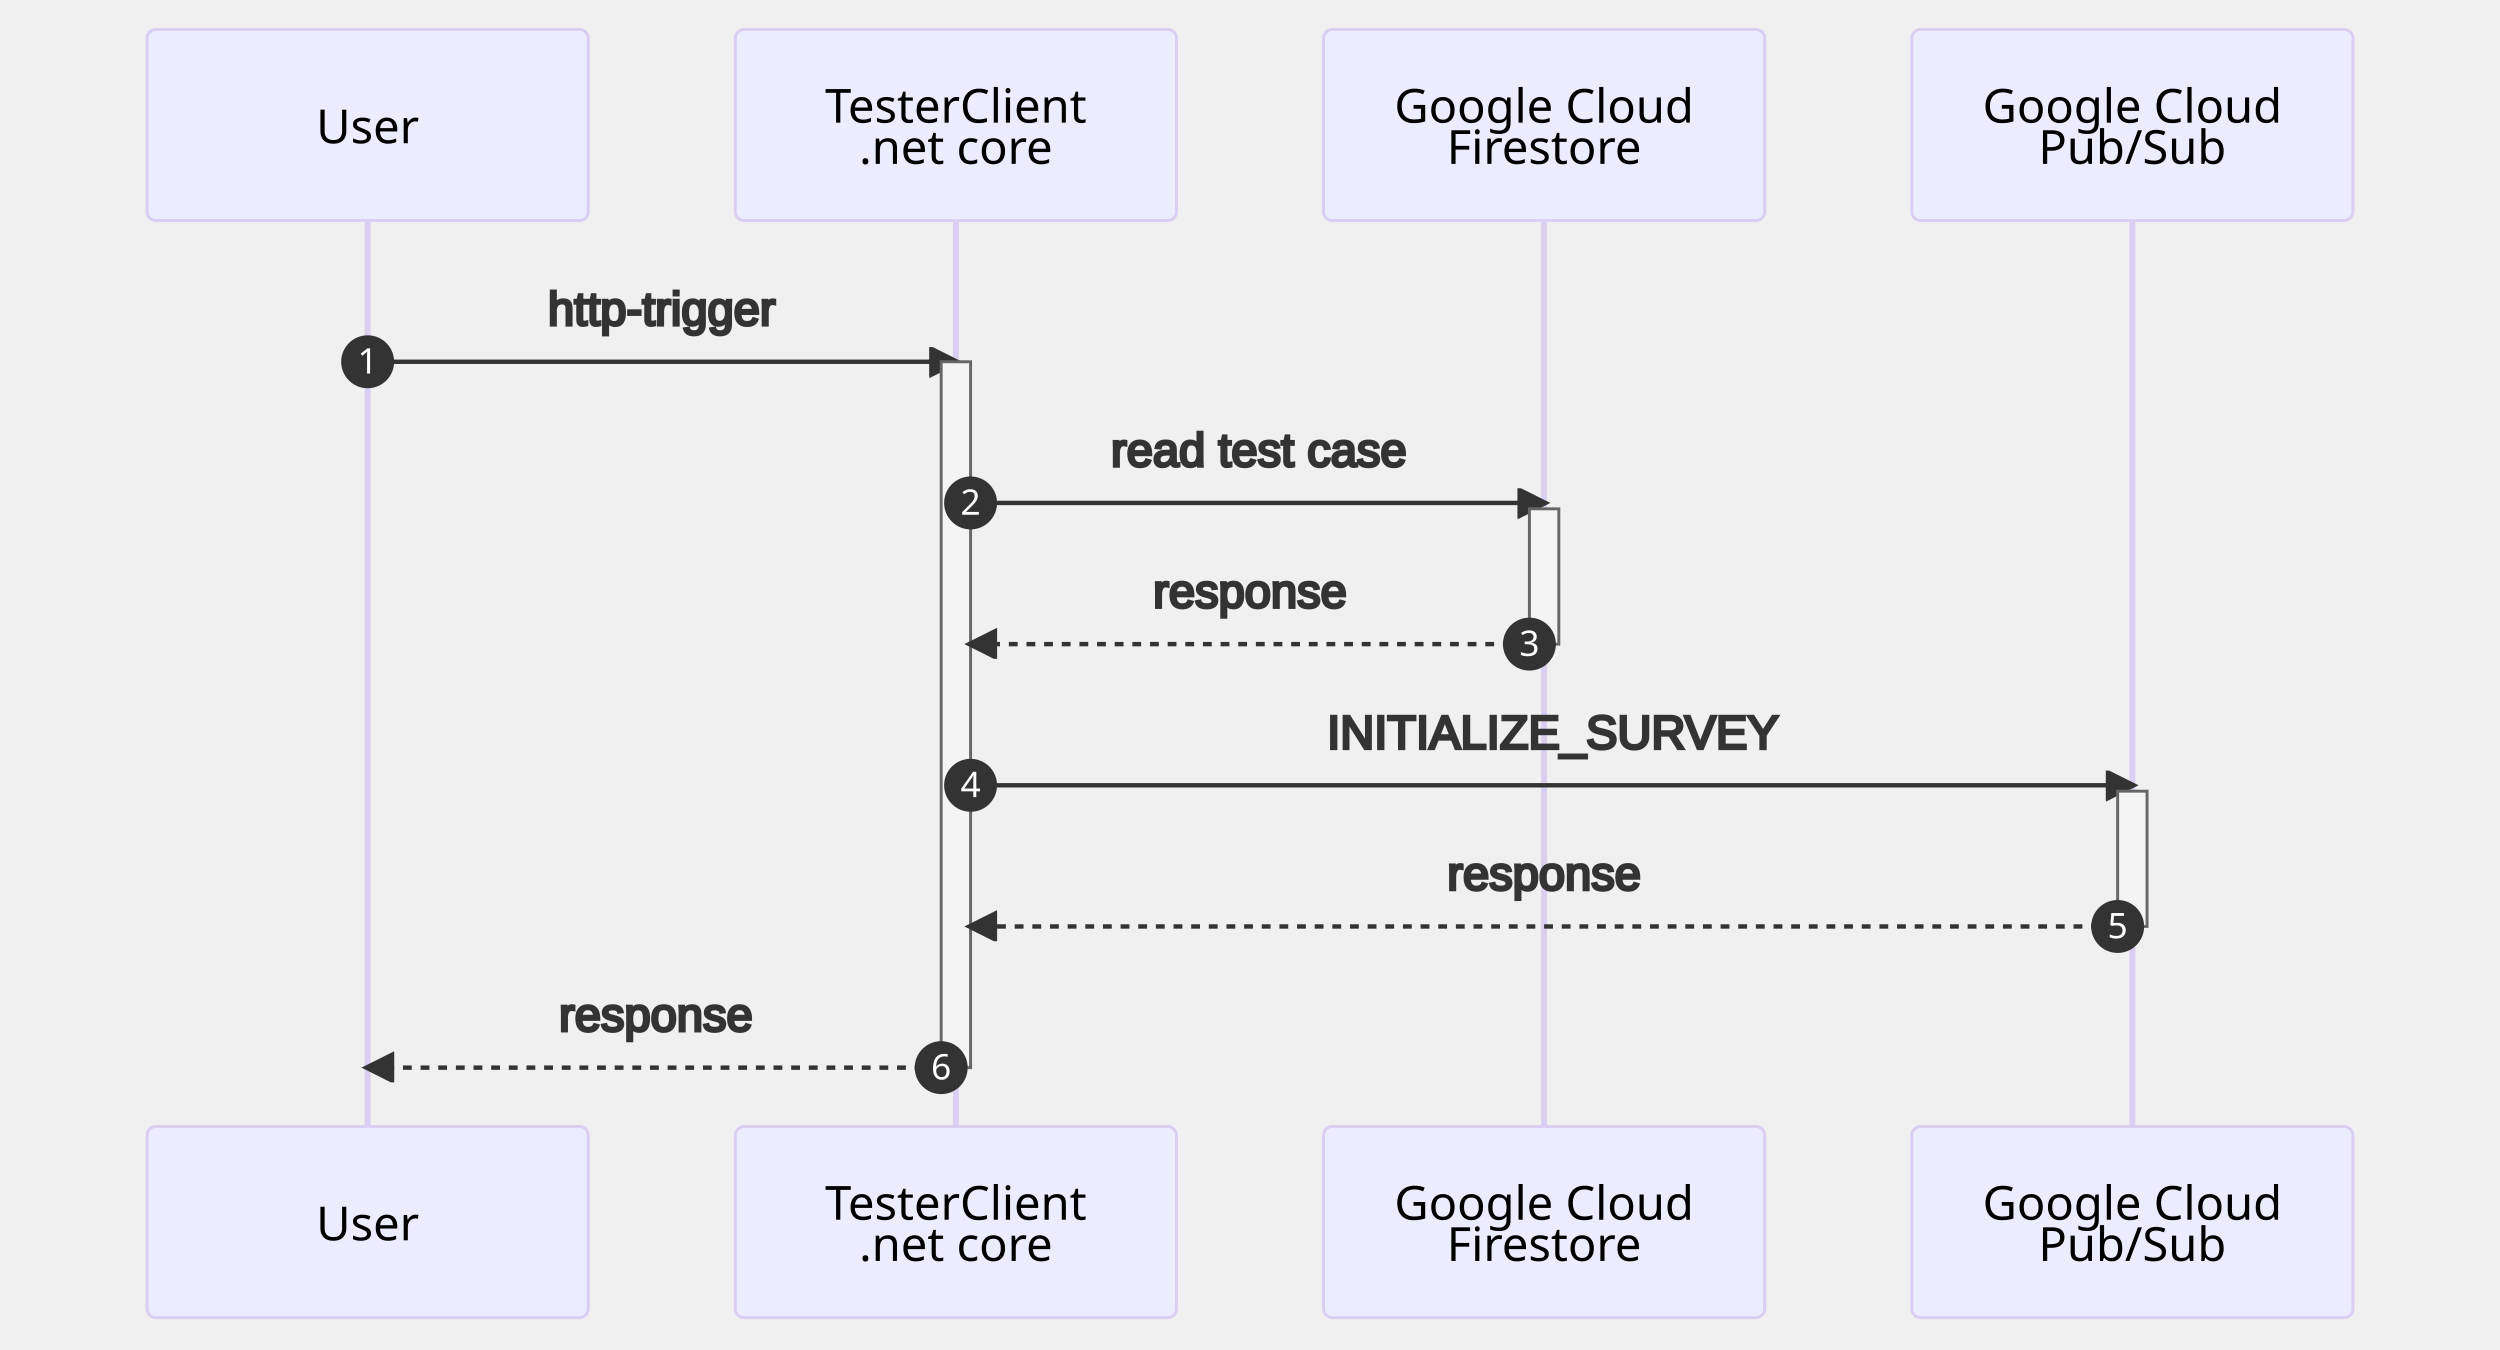
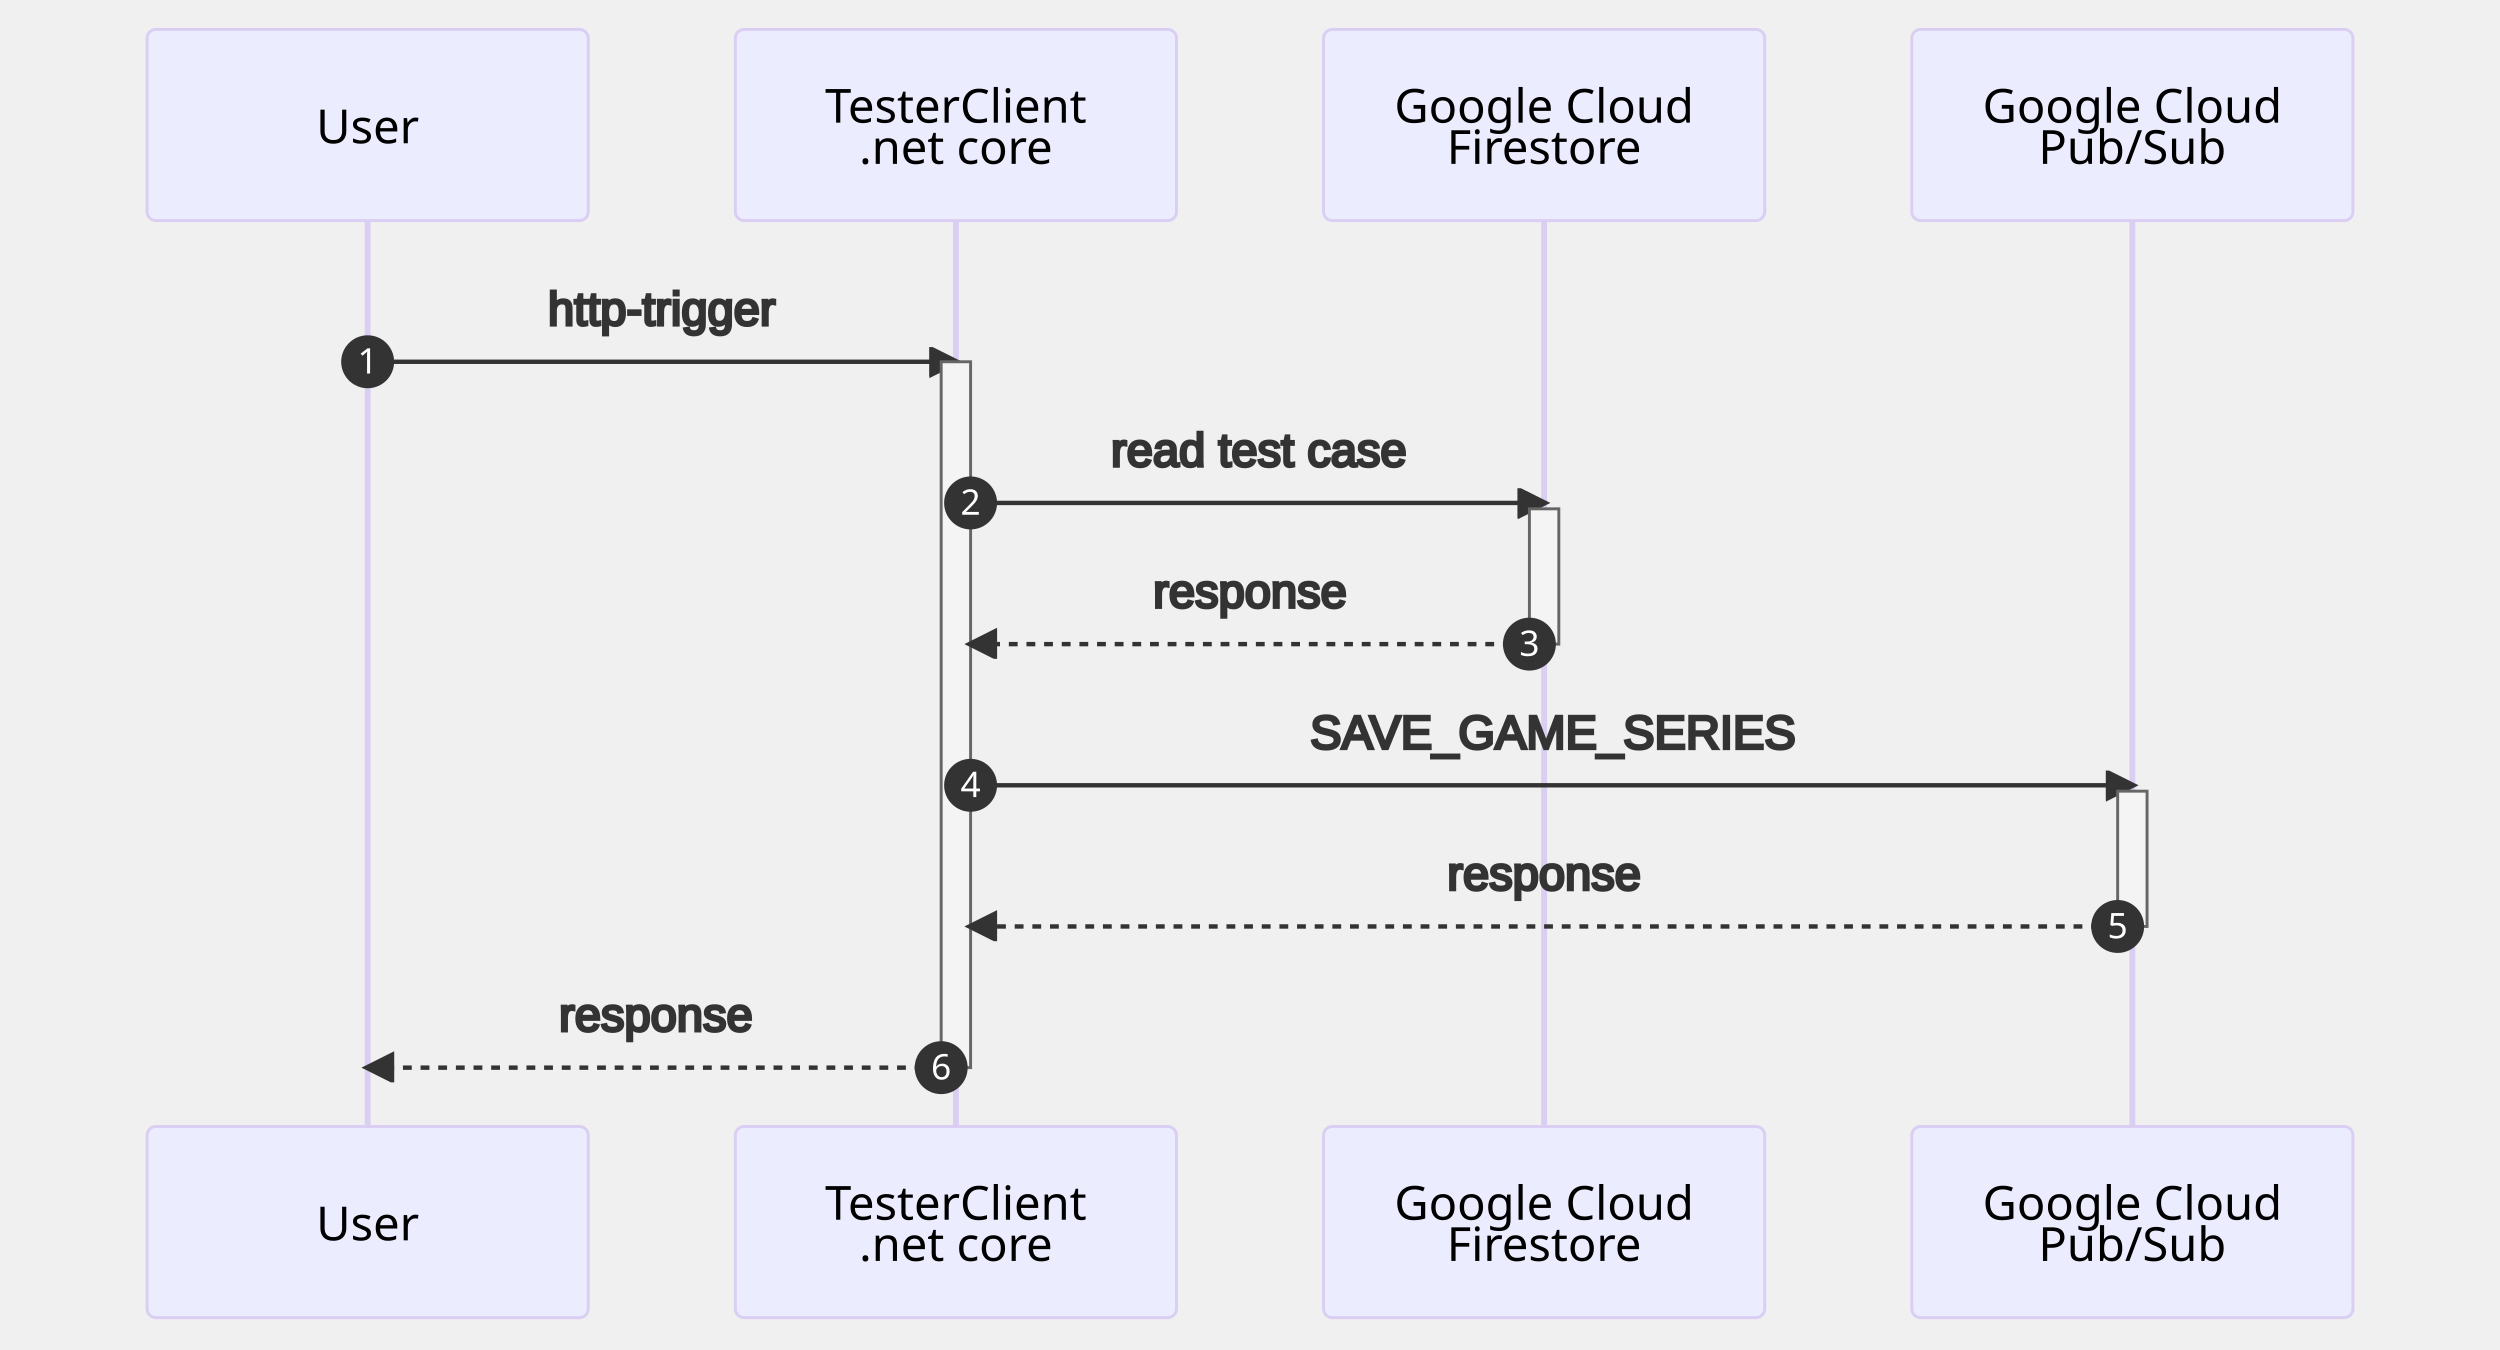
<svg xmlns="http://www.w3.org/2000/svg" id="graph-div" width="100%" height="459" style="max-width: 850px;" viewBox="-50 -10 850 459">
  <style>#graph-div {font-family:"trebuchet ms",verdana,arial,sans-serif;font-size:16px;fill:#333;}#graph-div .error-icon{fill:#552222;}#graph-div .error-text{fill:#552222;stroke:#552222;}#graph-div .edge-thickness-normal{stroke-width:2px;}#graph-div .edge-thickness-thick{stroke-width:3.5px;}#graph-div .edge-pattern-solid{stroke-dasharray:0;}#graph-div .edge-pattern-dashed{stroke-dasharray:3;}#graph-div .edge-pattern-dotted{stroke-dasharray:2;}#graph-div .marker{fill:#333333;stroke:#333333;}#graph-div .marker.cross{stroke:#333333;}#graph-div svg{font-family:"trebuchet ms",verdana,arial,sans-serif;font-size:16px;}#graph-div .actor{stroke:hsl(259.626, 59.777%, 87.902%);fill:#ECECFF;}#graph-div text.actor&gt;tspan{fill:black;stroke:none;}#graph-div .actor-line{stroke:grey;}#graph-div .messageLine0{stroke-width:1.5;stroke-dasharray:none;stroke:#333;}#graph-div .messageLine1{stroke-width:1.5;stroke-dasharray:2,2;stroke:#333;}#graph-div #arrowhead path{fill:#333;stroke:#333;}#graph-div .sequenceNumber{fill:white;}#graph-div #sequencenumber{fill:#333;}#graph-div #crosshead path{fill:#333;stroke:#333;}#graph-div .messageText{fill:#333;stroke:#333;}#graph-div .labelBox{stroke:hsl(259.626, 59.777%, 87.902%);fill:#ECECFF;}#graph-div .labelText,#graph-div .labelText&gt;tspan{fill:black;stroke:none;}#graph-div .loopText,#graph-div .loopText&gt;tspan{fill:black;stroke:none;}#graph-div .loopLine{stroke-width:2px;stroke-dasharray:2,2;stroke:hsl(259.626, 59.777%, 87.902%);fill:hsl(259.626, 59.777%, 87.902%);}#graph-div .note{stroke:#aaaa33;fill:#fff5ad;}#graph-div .noteText,#graph-div .noteText&gt;tspan{fill:black;stroke:none;}#graph-div .activation0{fill:#f4f4f4;stroke:#666;}#graph-div .activation1{fill:#f4f4f4;stroke:#666;}#graph-div .activation2{fill:#f4f4f4;stroke:#666;}#graph-div .actorPopupMenu{position:absolute;}#graph-div .actorPopupMenuPanel{position:absolute;fill:#ECECFF;box-shadow:0px 8px 16px 0px rgba(0,0,0,0.2);filter:drop-shadow(3px 5px 2px rgb(0 0 0 / 0.4));}#graph-div .actor-man line{stroke:hsl(259.626, 59.777%, 87.902%);fill:#ECECFF;}#graph-div .actor-man circle,#graph-div line{stroke:hsl(259.626, 59.777%, 87.902%);fill:#ECECFF;stroke-width:2px;}#graph-div :root{--mermaid-font-family:"trebuchet ms",verdana,arial,sans-serif;}</style>
  <g />
  <defs>
    <symbol id="computer" width="24" height="24">
      <path transform="scale(.5)" d="M2 2v13h20v-13h-20zm18 11h-16v-9h16v9zm-10.228 6l.466-1h3.524l.467 1h-4.457zm14.228 3h-24l2-6h2.104l-1.33 4h18.45l-1.297-4h2.073l2 6zm-5-10h-14v-7h14v7z" />
    </symbol>
  </defs>
  <defs>
    <symbol id="database" fill-rule="evenodd" clip-rule="evenodd">
      <path transform="scale(.5)" d="M12.258.001l.256.004.255.005.253.008.251.01.249.012.247.015.246.016.242.019.241.02.239.023.236.024.233.027.231.028.229.031.225.032.223.034.22.036.217.038.214.04.211.041.208.043.205.045.201.046.198.048.194.05.191.051.187.053.183.054.18.056.175.057.172.059.168.06.163.061.16.063.155.064.15.066.074.033.073.033.071.034.07.034.069.035.068.035.067.035.066.035.064.036.064.036.062.036.06.036.06.037.058.037.058.037.055.038.055.038.053.038.052.038.051.039.05.039.048.039.047.039.045.04.044.04.043.04.041.04.04.041.039.041.037.041.036.041.034.041.033.042.032.042.03.042.029.042.027.042.026.043.024.043.023.043.021.043.02.043.018.044.017.043.015.044.013.044.012.044.011.045.009.044.007.045.006.045.004.045.002.045.001.045v17l-.001.045-.002.045-.004.045-.006.045-.007.045-.009.044-.011.045-.012.044-.013.044-.015.044-.017.043-.018.044-.02.043-.021.043-.023.043-.024.043-.026.043-.027.042-.029.042-.03.042-.032.042-.033.042-.034.041-.036.041-.037.041-.039.041-.04.041-.041.04-.043.04-.044.04-.045.04-.047.039-.048.039-.05.039-.051.039-.052.038-.053.038-.055.038-.055.038-.058.037-.058.037-.06.037-.06.036-.062.036-.064.036-.064.036-.066.035-.067.035-.068.035-.069.035-.07.034-.071.034-.073.033-.074.033-.15.066-.155.064-.16.063-.163.061-.168.06-.172.059-.175.057-.18.056-.183.054-.187.053-.191.051-.194.05-.198.048-.201.046-.205.045-.208.043-.211.041-.214.04-.217.038-.22.036-.223.034-.225.032-.229.031-.231.028-.233.027-.236.024-.239.023-.241.02-.242.019-.246.016-.247.015-.249.012-.251.01-.253.008-.255.005-.256.004-.258.001-.258-.001-.256-.004-.255-.005-.253-.008-.251-.01-.249-.012-.247-.015-.245-.016-.243-.019-.241-.02-.238-.023-.236-.024-.234-.027-.231-.028-.228-.031-.226-.032-.223-.034-.22-.036-.217-.038-.214-.04-.211-.041-.208-.043-.204-.045-.201-.046-.198-.048-.195-.05-.19-.051-.187-.053-.184-.054-.179-.056-.176-.057-.172-.059-.167-.06-.164-.061-.159-.063-.155-.064-.151-.066-.074-.033-.072-.033-.072-.034-.07-.034-.069-.035-.068-.035-.067-.035-.066-.035-.064-.036-.063-.036-.062-.036-.061-.036-.06-.037-.058-.037-.057-.037-.056-.038-.055-.038-.053-.038-.052-.038-.051-.039-.049-.039-.049-.039-.046-.039-.046-.04-.044-.04-.043-.04-.041-.04-.04-.041-.039-.041-.037-.041-.036-.041-.034-.041-.033-.042-.032-.042-.03-.042-.029-.042-.027-.042-.026-.043-.024-.043-.023-.043-.021-.043-.02-.043-.018-.044-.017-.043-.015-.044-.013-.044-.012-.044-.011-.045-.009-.044-.007-.045-.006-.045-.004-.045-.002-.045-.001-.045v-17l.001-.045.002-.045.004-.045.006-.045.007-.045.009-.044.011-.045.012-.044.013-.044.015-.044.017-.043.018-.044.02-.043.021-.043.023-.043.024-.043.026-.043.027-.042.029-.042.03-.042.032-.042.033-.042.034-.041.036-.041.037-.041.039-.041.04-.041.041-.04.043-.04.044-.04.046-.04.046-.039.049-.039.049-.039.051-.039.052-.038.053-.038.055-.038.056-.038.057-.037.058-.037.06-.037.061-.036.062-.036.063-.036.064-.036.066-.035.067-.035.068-.035.069-.035.07-.034.072-.034.072-.033.074-.033.151-.066.155-.064.159-.063.164-.061.167-.06.172-.059.176-.057.179-.056.184-.054.187-.053.19-.051.195-.05.198-.048.201-.046.204-.045.208-.043.211-.041.214-.04.217-.038.22-.036.223-.034.226-.032.228-.031.231-.028.234-.027.236-.024.238-.023.241-.02.243-.019.245-.016.247-.015.249-.012.251-.01.253-.008.255-.005.256-.004.258-.001.258.001zm-9.258 20.499v.01l.001.021.003.021.004.022.005.021.006.022.007.022.009.023.01.022.011.023.012.023.013.023.015.023.016.024.017.023.018.024.019.024.021.024.022.025.023.024.024.025.052.049.056.05.061.051.066.051.07.051.075.051.079.052.084.052.088.052.092.052.097.052.102.051.105.052.11.052.114.051.119.051.123.051.127.05.131.05.135.05.139.048.144.049.147.047.152.047.155.047.16.045.163.045.167.043.171.043.176.041.178.041.183.039.187.039.19.037.194.035.197.035.202.033.204.031.209.03.212.029.216.027.219.025.222.024.226.021.23.02.233.018.236.016.24.015.243.012.246.01.249.008.253.005.256.004.259.001.26-.001.257-.004.254-.005.25-.008.247-.011.244-.012.241-.014.237-.016.233-.018.231-.021.226-.021.224-.024.22-.026.216-.027.212-.028.21-.031.205-.031.202-.034.198-.034.194-.036.191-.037.187-.039.183-.04.179-.04.175-.042.172-.043.168-.044.163-.045.16-.046.155-.046.152-.047.148-.048.143-.049.139-.049.136-.05.131-.05.126-.05.123-.051.118-.052.114-.051.11-.052.106-.052.101-.052.096-.052.092-.052.088-.053.083-.051.079-.052.074-.052.07-.051.065-.051.06-.051.056-.05.051-.05.023-.024.023-.025.021-.024.02-.024.019-.024.018-.024.017-.024.015-.023.014-.024.013-.023.012-.023.01-.023.01-.022.008-.022.006-.022.006-.022.004-.022.004-.021.001-.021.001-.021v-4.127l-.077.055-.08.053-.083.054-.085.053-.087.052-.09.052-.093.051-.095.05-.097.05-.1.049-.102.049-.105.048-.106.047-.109.047-.111.046-.114.045-.115.045-.118.044-.12.043-.122.042-.124.042-.126.041-.128.04-.13.04-.132.038-.134.038-.135.037-.138.037-.139.035-.142.035-.143.034-.144.033-.147.032-.148.031-.15.03-.151.03-.153.029-.154.027-.156.027-.158.026-.159.025-.161.024-.162.023-.163.022-.165.021-.166.02-.167.019-.169.018-.169.017-.171.016-.173.015-.173.014-.175.013-.175.012-.177.011-.178.01-.179.008-.179.008-.181.006-.182.005-.182.004-.184.003-.184.002h-.37l-.184-.002-.184-.003-.182-.004-.182-.005-.181-.006-.179-.008-.179-.008-.178-.01-.176-.011-.176-.012-.175-.013-.173-.014-.172-.015-.171-.016-.17-.017-.169-.018-.167-.019-.166-.02-.165-.021-.163-.022-.162-.023-.161-.024-.159-.025-.157-.026-.156-.027-.155-.027-.153-.029-.151-.03-.15-.03-.148-.031-.146-.032-.145-.033-.143-.034-.141-.035-.14-.035-.137-.037-.136-.037-.134-.038-.132-.038-.13-.04-.128-.04-.126-.041-.124-.042-.122-.042-.12-.044-.117-.043-.116-.045-.113-.045-.112-.046-.109-.047-.106-.047-.105-.048-.102-.049-.1-.049-.097-.05-.095-.05-.093-.052-.09-.051-.087-.052-.085-.053-.083-.054-.08-.054-.077-.054v4.127zm0-5.654v.011l.001.021.003.021.004.021.005.022.006.022.007.022.009.022.01.022.011.023.012.023.013.023.015.024.016.023.017.024.018.024.019.024.021.024.022.024.023.025.024.024.052.05.056.05.061.05.066.051.07.051.075.052.079.051.084.052.088.052.092.052.097.052.102.052.105.052.11.051.114.051.119.052.123.05.127.051.131.05.135.049.139.049.144.048.147.048.152.047.155.046.16.045.163.045.167.044.171.042.176.042.178.04.183.04.187.038.19.037.194.036.197.034.202.033.204.032.209.03.212.028.216.027.219.025.222.024.226.022.23.02.233.018.236.016.24.014.243.012.246.01.249.008.253.006.256.003.259.001.26-.001.257-.003.254-.006.25-.008.247-.01.244-.012.241-.015.237-.016.233-.018.231-.02.226-.022.224-.024.22-.025.216-.027.212-.029.21-.03.205-.032.202-.033.198-.035.194-.036.191-.037.187-.039.183-.039.179-.041.175-.042.172-.043.168-.044.163-.045.16-.045.155-.047.152-.047.148-.048.143-.048.139-.05.136-.049.131-.05.126-.051.123-.051.118-.051.114-.052.11-.052.106-.052.101-.052.096-.052.092-.052.088-.052.083-.052.079-.052.074-.051.07-.052.065-.051.06-.05.056-.051.051-.049.023-.025.023-.024.021-.025.02-.024.019-.024.018-.024.017-.024.015-.023.014-.023.013-.024.012-.022.01-.023.01-.023.008-.022.006-.022.006-.022.004-.021.004-.022.001-.021.001-.021v-4.139l-.077.054-.08.054-.083.054-.085.052-.087.053-.09.051-.093.051-.095.051-.097.05-.1.049-.102.049-.105.048-.106.047-.109.047-.111.046-.114.045-.115.044-.118.044-.12.044-.122.042-.124.042-.126.041-.128.04-.13.039-.132.039-.134.038-.135.037-.138.036-.139.036-.142.035-.143.033-.144.033-.147.033-.148.031-.15.03-.151.03-.153.028-.154.028-.156.027-.158.026-.159.025-.161.024-.162.023-.163.022-.165.021-.166.02-.167.019-.169.018-.169.017-.171.016-.173.015-.173.014-.175.013-.175.012-.177.011-.178.009-.179.009-.179.007-.181.007-.182.005-.182.004-.184.003-.184.002h-.37l-.184-.002-.184-.003-.182-.004-.182-.005-.181-.007-.179-.007-.179-.009-.178-.009-.176-.011-.176-.012-.175-.013-.173-.014-.172-.015-.171-.016-.17-.017-.169-.018-.167-.019-.166-.02-.165-.021-.163-.022-.162-.023-.161-.024-.159-.025-.157-.026-.156-.027-.155-.028-.153-.028-.151-.03-.15-.03-.148-.031-.146-.033-.145-.033-.143-.033-.141-.035-.14-.036-.137-.036-.136-.037-.134-.038-.132-.039-.13-.039-.128-.04-.126-.041-.124-.042-.122-.043-.12-.043-.117-.044-.116-.044-.113-.046-.112-.046-.109-.046-.106-.047-.105-.048-.102-.049-.1-.049-.097-.05-.095-.051-.093-.051-.09-.051-.087-.053-.085-.052-.083-.054-.08-.054-.077-.054v4.139zm0-5.666v.011l.001.02.003.022.004.021.005.022.006.021.007.022.009.023.01.022.011.023.012.023.013.023.015.023.016.024.017.024.018.023.019.024.021.025.022.024.023.024.024.025.052.05.056.05.061.05.066.051.07.051.075.052.079.051.084.052.088.052.092.052.097.052.102.052.105.051.11.052.114.051.119.051.123.051.127.05.131.05.135.05.139.049.144.048.147.048.152.047.155.046.16.045.163.045.167.043.171.043.176.042.178.04.183.04.187.038.19.037.194.036.197.034.202.033.204.032.209.03.212.028.216.027.219.025.222.024.226.021.23.02.233.018.236.017.24.014.243.012.246.01.249.008.253.006.256.003.259.001.26-.001.257-.003.254-.006.25-.008.247-.01.244-.013.241-.014.237-.016.233-.018.231-.02.226-.022.224-.024.22-.025.216-.027.212-.029.21-.03.205-.032.202-.033.198-.035.194-.036.191-.037.187-.039.183-.039.179-.041.175-.042.172-.043.168-.044.163-.045.16-.045.155-.047.152-.047.148-.048.143-.049.139-.049.136-.049.131-.051.126-.05.123-.051.118-.052.114-.051.11-.052.106-.052.101-.052.096-.052.092-.052.088-.052.083-.052.079-.052.074-.052.07-.051.065-.051.06-.051.056-.05.051-.049.023-.025.023-.025.021-.024.02-.024.019-.024.018-.024.017-.024.015-.023.014-.024.013-.023.012-.023.01-.022.01-.023.008-.022.006-.022.006-.022.004-.022.004-.021.001-.021.001-.021v-4.153l-.077.054-.08.054-.083.053-.085.053-.087.053-.09.051-.093.051-.095.051-.097.05-.1.049-.102.048-.105.048-.106.048-.109.046-.111.046-.114.046-.115.044-.118.044-.12.043-.122.043-.124.042-.126.041-.128.04-.13.039-.132.039-.134.038-.135.037-.138.036-.139.036-.142.034-.143.034-.144.033-.147.032-.148.032-.15.03-.151.03-.153.028-.154.028-.156.027-.158.026-.159.024-.161.024-.162.023-.163.023-.165.021-.166.02-.167.019-.169.018-.169.017-.171.016-.173.015-.173.014-.175.013-.175.012-.177.01-.178.01-.179.009-.179.007-.181.006-.182.006-.182.004-.184.003-.184.001-.185.001-.185-.001-.184-.001-.184-.003-.182-.004-.182-.006-.181-.006-.179-.007-.179-.009-.178-.01-.176-.01-.176-.012-.175-.013-.173-.014-.172-.015-.171-.016-.17-.017-.169-.018-.167-.019-.166-.02-.165-.021-.163-.023-.162-.023-.161-.024-.159-.024-.157-.026-.156-.027-.155-.028-.153-.028-.151-.03-.15-.03-.148-.032-.146-.032-.145-.033-.143-.034-.141-.034-.14-.036-.137-.036-.136-.037-.134-.038-.132-.039-.13-.039-.128-.041-.126-.041-.124-.041-.122-.043-.12-.043-.117-.044-.116-.044-.113-.046-.112-.046-.109-.046-.106-.048-.105-.048-.102-.048-.1-.05-.097-.049-.095-.051-.093-.051-.09-.052-.087-.052-.085-.053-.083-.053-.08-.054-.077-.054v4.153zm8.74-8.179l-.257.004-.254.005-.25.008-.247.011-.244.012-.241.014-.237.016-.233.018-.231.021-.226.022-.224.023-.22.026-.216.027-.212.028-.21.031-.205.032-.202.033-.198.034-.194.036-.191.038-.187.038-.183.04-.179.041-.175.042-.172.043-.168.043-.163.045-.16.046-.155.046-.152.048-.148.048-.143.048-.139.049-.136.05-.131.05-.126.051-.123.051-.118.051-.114.052-.11.052-.106.052-.101.052-.096.052-.092.052-.088.052-.083.052-.079.052-.074.051-.07.052-.065.051-.06.05-.056.05-.051.05-.023.025-.023.024-.021.024-.02.025-.019.024-.018.024-.017.023-.015.024-.014.023-.013.023-.012.023-.01.023-.01.022-.008.022-.006.023-.006.021-.004.022-.004.021-.001.021-.001.021.001.021.001.021.004.021.004.022.006.021.006.023.008.022.01.022.01.023.012.023.013.023.014.023.015.024.017.023.018.024.019.024.02.025.021.024.023.024.023.025.051.05.056.05.06.05.065.051.07.052.074.051.079.052.083.052.088.052.092.052.096.052.101.052.106.052.11.052.114.052.118.051.123.051.126.051.131.05.136.05.139.049.143.048.148.048.152.048.155.046.16.046.163.045.168.043.172.043.175.042.179.041.183.04.187.038.191.038.194.036.198.034.202.033.205.032.21.031.212.028.216.027.22.026.224.023.226.022.231.021.233.018.237.016.241.014.244.012.247.011.25.008.254.005.257.004.26.001.26-.001.257-.004.254-.005.25-.008.247-.011.244-.012.241-.014.237-.016.233-.018.231-.021.226-.022.224-.023.22-.026.216-.027.212-.028.21-.031.205-.032.202-.033.198-.034.194-.036.191-.038.187-.038.183-.04.179-.041.175-.042.172-.043.168-.043.163-.045.16-.046.155-.046.152-.048.148-.048.143-.048.139-.049.136-.05.131-.05.126-.051.123-.051.118-.051.114-.052.11-.052.106-.052.101-.052.096-.052.092-.052.088-.052.083-.052.079-.052.074-.051.07-.052.065-.051.06-.05.056-.05.051-.05.023-.025.023-.024.021-.024.02-.025.019-.024.018-.024.017-.023.015-.024.014-.023.013-.023.012-.023.01-.023.01-.022.008-.022.006-.023.006-.021.004-.022.004-.021.001-.021.001-.021-.001-.021-.001-.021-.004-.021-.004-.022-.006-.021-.006-.023-.008-.022-.01-.022-.01-.023-.012-.023-.013-.023-.014-.023-.015-.024-.017-.023-.018-.024-.019-.024-.02-.025-.021-.024-.023-.024-.023-.025-.051-.05-.056-.05-.06-.05-.065-.051-.07-.052-.074-.051-.079-.052-.083-.052-.088-.052-.092-.052-.096-.052-.101-.052-.106-.052-.11-.052-.114-.052-.118-.051-.123-.051-.126-.051-.131-.05-.136-.05-.139-.049-.143-.048-.148-.048-.152-.048-.155-.046-.16-.046-.163-.045-.168-.043-.172-.043-.175-.042-.179-.041-.183-.04-.187-.038-.191-.038-.194-.036-.198-.034-.202-.033-.205-.032-.21-.031-.212-.028-.216-.027-.22-.026-.224-.023-.226-.022-.231-.021-.233-.018-.237-.016-.241-.014-.244-.012-.247-.011-.25-.008-.254-.005-.257-.004-.26-.001-.26.001z" />
    </symbol>
  </defs>
  <defs>
    <symbol id="clock" width="24" height="24">
      <path transform="scale(.5)" d="M12 2c5.514 0 10 4.486 10 10s-4.486 10-10 10-10-4.486-10-10 4.486-10 10-10zm0-2c-6.627 0-12 5.373-12 12s5.373 12 12 12 12-5.373 12-12-5.373-12-12-12zm5.848 12.459c.202.038.202.333.001.372-1.907.361-6.045 1.111-6.547 1.111-.719 0-1.301-.582-1.301-1.301 0-.512.77-5.447 1.125-7.445.034-.192.312-.181.343.014l.985 6.238 5.394 1.011z" />
    </symbol>
  </defs>
  <g>
-     <line id="actor517" x1="75" y1="5" x2="75" y2="393" class="200" stroke-width="0.5px" stroke="#999" />
-     <g id="root-517">
+     <line id="actor645" x1="75" y1="5" x2="75" y2="393" class="200" stroke-width="0.5px" stroke="#999" />
+     <g id="root-645">
      <rect x="0" y="0" fill="#eaeaea" stroke="#666" width="150" height="65" rx="3" ry="3" class="actor" />
      <text x="75" y="32.5" style="text-anchor: middle; font-weight: 400; font-family: &quot;Open-Sans&quot;, &quot;sans-serif&quot;;" dominant-baseline="central" alignment-baseline="central" class="actor">
        <tspan x="75" dy="0">User</tspan>
      </text>
    </g>
  </g>
  <g>
-     <line id="actor518" x1="275" y1="5" x2="275" y2="393" class="200" stroke-width="0.5px" stroke="#999" />
-     <g id="root-518">
+     <line id="actor646" x1="275" y1="5" x2="275" y2="393" class="200" stroke-width="0.5px" stroke="#999" />
+     <g id="root-646">
      <rect x="200" y="0" fill="#eaeaea" stroke="#666" width="150" height="65" rx="3" ry="3" class="actor" />
      <text x="275" y="32.5" style="text-anchor: middle; font-weight: 400; font-family: &quot;Open-Sans&quot;, &quot;sans-serif&quot;;" dominant-baseline="central" alignment-baseline="central" class="actor">
        <tspan x="275" dy="-7">TesterClient</tspan>
      </text>
      <text x="275" y="32.5" style="text-anchor: middle; font-weight: 400; font-family: &quot;Open-Sans&quot;, &quot;sans-serif&quot;;" dominant-baseline="central" alignment-baseline="central" class="actor">
        <tspan x="275" dy="7">.net core</tspan>
      </text>
    </g>
  </g>
  <g>
-     <line id="actor519" x1="475" y1="5" x2="475" y2="393" class="200" stroke-width="0.5px" stroke="#999" />
-     <g id="root-519">
+     <line id="actor647" x1="475" y1="5" x2="475" y2="393" class="200" stroke-width="0.5px" stroke="#999" />
+     <g id="root-647">
      <rect x="400" y="0" fill="#eaeaea" stroke="#666" width="150" height="65" rx="3" ry="3" class="actor" />
      <text x="475" y="32.5" style="text-anchor: middle; font-weight: 400; font-family: &quot;Open-Sans&quot;, &quot;sans-serif&quot;;" dominant-baseline="central" alignment-baseline="central" class="actor">
        <tspan x="475" dy="-7">Google Cloud</tspan>
      </text>
      <text x="475" y="32.5" style="text-anchor: middle; font-weight: 400; font-family: &quot;Open-Sans&quot;, &quot;sans-serif&quot;;" dominant-baseline="central" alignment-baseline="central" class="actor">
        <tspan x="475" dy="7">Firestore</tspan>
      </text>
    </g>
  </g>
  <g>
-     <line id="actor520" x1="675" y1="5" x2="675" y2="393" class="200" stroke-width="0.5px" stroke="#999" />
-     <g id="root-520">
+     <line id="actor648" x1="675" y1="5" x2="675" y2="393" class="200" stroke-width="0.5px" stroke="#999" />
+     <g id="root-648">
      <rect x="600" y="0" fill="#eaeaea" stroke="#666" width="150" height="65" rx="3" ry="3" class="actor" />
      <text x="675" y="32.5" style="text-anchor: middle; font-weight: 400; font-family: &quot;Open-Sans&quot;, &quot;sans-serif&quot;;" dominant-baseline="central" alignment-baseline="central" class="actor">
        <tspan x="675" dy="-7">Google Cloud</tspan>
      </text>
      <text x="675" y="32.5" style="text-anchor: middle; font-weight: 400; font-family: &quot;Open-Sans&quot;, &quot;sans-serif&quot;;" dominant-baseline="central" alignment-baseline="central" class="actor">
        <tspan x="675" dy="7">Pub/Sub</tspan>
      </text>
    </g>
  </g>
  <defs>
    <marker id="arrowhead" refX="9" refY="5" markerUnits="userSpaceOnUse" markerWidth="12" markerHeight="12" orient="auto">
      <path d="M 0 0 L 10 5 L 0 10 z" />
    </marker>
  </defs>
  <defs>
    <marker id="crosshead" markerWidth="15" markerHeight="8" orient="auto" refX="16" refY="4">
      <path fill="black" stroke="#000000" style="stroke-dasharray: 0px, 0px;" stroke-width="1px" d="M 9,2 V 6 L16,4 Z" />
      <path fill="none" stroke="#000000" style="stroke-dasharray: 0px, 0px;" stroke-width="1px" d="M 0,1 L 6,7 M 6,1 L 0,7" />
    </marker>
  </defs>
  <defs>
    <marker id="filled-head" refX="18" refY="7" markerWidth="20" markerHeight="28" orient="auto">
      <path d="M 18,7 L9,13 L14,7 L9,1 Z" />
    </marker>
  </defs>
  <defs>
    <marker id="sequencenumber" refX="15" refY="15" markerWidth="60" markerHeight="40" orient="auto">
      <circle cx="15" cy="15" r="6" />
    </marker>
  </defs>
  <text x="175" y="80" text-anchor="middle" dominant-baseline="middle" alignment-baseline="middle" style="font-family: &quot;trebuchet ms&quot;, verdana, arial, sans-serif; font-weight: 400;" class="messageText" dy="1em">http-trigger</text>
  <line x1="75" y1="113" x2="275" y2="113" class="messageLine0" stroke-width="2" stroke="none" style="fill: none;" marker-end="url(#arrowhead)" marker-start="url(#sequencenumber)" />
  <text x="75" y="117" font-family="sans-serif" font-size="12px" text-anchor="middle" textLength="16px" class="sequenceNumber">1</text>
  <g>
    <rect x="270" y="113" fill="#EDF2AE" stroke="#666" width="10" height="240" rx="0" ry="0" class="activation0" />
  </g>
  <text x="378" y="128" text-anchor="middle" dominant-baseline="middle" alignment-baseline="middle" style="font-family: &quot;trebuchet ms&quot;, verdana, arial, sans-serif; font-weight: 400;" class="messageText" dy="1em">read test case</text>
  <line x1="280" y1="161" x2="475" y2="161" class="messageLine0" stroke-width="2" stroke="none" style="fill: none;" marker-end="url(#arrowhead)" marker-start="url(#sequencenumber)" />
  <text x="280" y="165" font-family="sans-serif" font-size="12px" text-anchor="middle" textLength="16px" class="sequenceNumber">2</text>
  <g>
    <rect x="470" y="163" fill="#EDF2AE" stroke="#666" width="10" height="46" rx="0" ry="0" class="activation0" />
  </g>
  <text x="375" y="176" text-anchor="middle" dominant-baseline="middle" alignment-baseline="middle" style="font-family: &quot;trebuchet ms&quot;, verdana, arial, sans-serif; font-weight: 400;" class="messageText" dy="1em">response</text>
  <line x1="470" y1="209" x2="280" y2="209" style="stroke-dasharray: 3px, 3px; fill: none;" class="messageLine1" stroke-width="2" stroke="none" marker-end="url(#arrowhead)" marker-start="url(#sequencenumber)" />
  <text x="470" y="213" font-family="sans-serif" font-size="12px" text-anchor="middle" textLength="16px" class="sequenceNumber">3</text>
-   <text x="478" y="224" text-anchor="middle" dominant-baseline="middle" alignment-baseline="middle" style="font-family: &quot;trebuchet ms&quot;, verdana, arial, sans-serif; font-weight: 400;" class="messageText" dy="1em">INITIALIZE_SURVEY</text>
+   <text x="478" y="224" text-anchor="middle" dominant-baseline="middle" alignment-baseline="middle" style="font-family: &quot;trebuchet ms&quot;, verdana, arial, sans-serif; font-weight: 400;" class="messageText" dy="1em">SAVE_GAME_SERIES</text>
  <line x1="280" y1="257" x2="675" y2="257" class="messageLine0" stroke-width="2" stroke="none" style="fill: none;" marker-end="url(#arrowhead)" marker-start="url(#sequencenumber)" />
  <text x="280" y="261" font-family="sans-serif" font-size="12px" text-anchor="middle" textLength="16px" class="sequenceNumber">4</text>
  <g>
    <rect x="670" y="259" fill="#EDF2AE" stroke="#666" width="10" height="46" rx="0" ry="0" class="activation0" />
  </g>
  <text x="475" y="272" text-anchor="middle" dominant-baseline="middle" alignment-baseline="middle" style="font-family: &quot;trebuchet ms&quot;, verdana, arial, sans-serif; font-weight: 400;" class="messageText" dy="1em">response</text>
  <line x1="670" y1="305" x2="280" y2="305" style="stroke-dasharray: 3px, 3px; fill: none;" class="messageLine1" stroke-width="2" stroke="none" marker-end="url(#arrowhead)" marker-start="url(#sequencenumber)" />
  <text x="670" y="309" font-family="sans-serif" font-size="12px" text-anchor="middle" textLength="16px" class="sequenceNumber">5</text>
  <text x="173" y="320" text-anchor="middle" dominant-baseline="middle" alignment-baseline="middle" style="font-family: &quot;trebuchet ms&quot;, verdana, arial, sans-serif; font-weight: 400;" class="messageText" dy="1em">response</text>
  <line x1="270" y1="353" x2="75" y2="353" style="stroke-dasharray: 3px, 3px; fill: none;" class="messageLine1" stroke-width="2" stroke="none" marker-end="url(#arrowhead)" marker-start="url(#sequencenumber)" />
  <text x="270" y="357" font-family="sans-serif" font-size="12px" text-anchor="middle" textLength="16px" class="sequenceNumber">6</text>
  <g>
    <rect x="0" y="373" fill="#eaeaea" stroke="#666" width="150" height="65" rx="3" ry="3" class="actor" />
    <text x="75" y="405.5" style="text-anchor: middle; font-weight: 400; font-family: &quot;Open-Sans&quot;, &quot;sans-serif&quot;;" dominant-baseline="central" alignment-baseline="central" class="actor">
      <tspan x="75" dy="0">User</tspan>
    </text>
  </g>
  <g>
    <rect x="200" y="373" fill="#eaeaea" stroke="#666" width="150" height="65" rx="3" ry="3" class="actor" />
    <text x="275" y="405.5" style="text-anchor: middle; font-weight: 400; font-family: &quot;Open-Sans&quot;, &quot;sans-serif&quot;;" dominant-baseline="central" alignment-baseline="central" class="actor">
      <tspan x="275" dy="-7">TesterClient</tspan>
    </text>
    <text x="275" y="405.5" style="text-anchor: middle; font-weight: 400; font-family: &quot;Open-Sans&quot;, &quot;sans-serif&quot;;" dominant-baseline="central" alignment-baseline="central" class="actor">
      <tspan x="275" dy="7">.net core</tspan>
    </text>
  </g>
  <g>
    <rect x="400" y="373" fill="#eaeaea" stroke="#666" width="150" height="65" rx="3" ry="3" class="actor" />
    <text x="475" y="405.5" style="text-anchor: middle; font-weight: 400; font-family: &quot;Open-Sans&quot;, &quot;sans-serif&quot;;" dominant-baseline="central" alignment-baseline="central" class="actor">
      <tspan x="475" dy="-7">Google Cloud</tspan>
    </text>
    <text x="475" y="405.5" style="text-anchor: middle; font-weight: 400; font-family: &quot;Open-Sans&quot;, &quot;sans-serif&quot;;" dominant-baseline="central" alignment-baseline="central" class="actor">
      <tspan x="475" dy="7">Firestore</tspan>
    </text>
  </g>
  <g>
    <rect x="600" y="373" fill="#eaeaea" stroke="#666" width="150" height="65" rx="3" ry="3" class="actor" />
    <text x="675" y="405.5" style="text-anchor: middle; font-weight: 400; font-family: &quot;Open-Sans&quot;, &quot;sans-serif&quot;;" dominant-baseline="central" alignment-baseline="central" class="actor">
      <tspan x="675" dy="-7">Google Cloud</tspan>
    </text>
    <text x="675" y="405.5" style="text-anchor: middle; font-weight: 400; font-family: &quot;Open-Sans&quot;, &quot;sans-serif&quot;;" dominant-baseline="central" alignment-baseline="central" class="actor">
      <tspan x="675" dy="7">Pub/Sub</tspan>
    </text>
  </g>
</svg>
